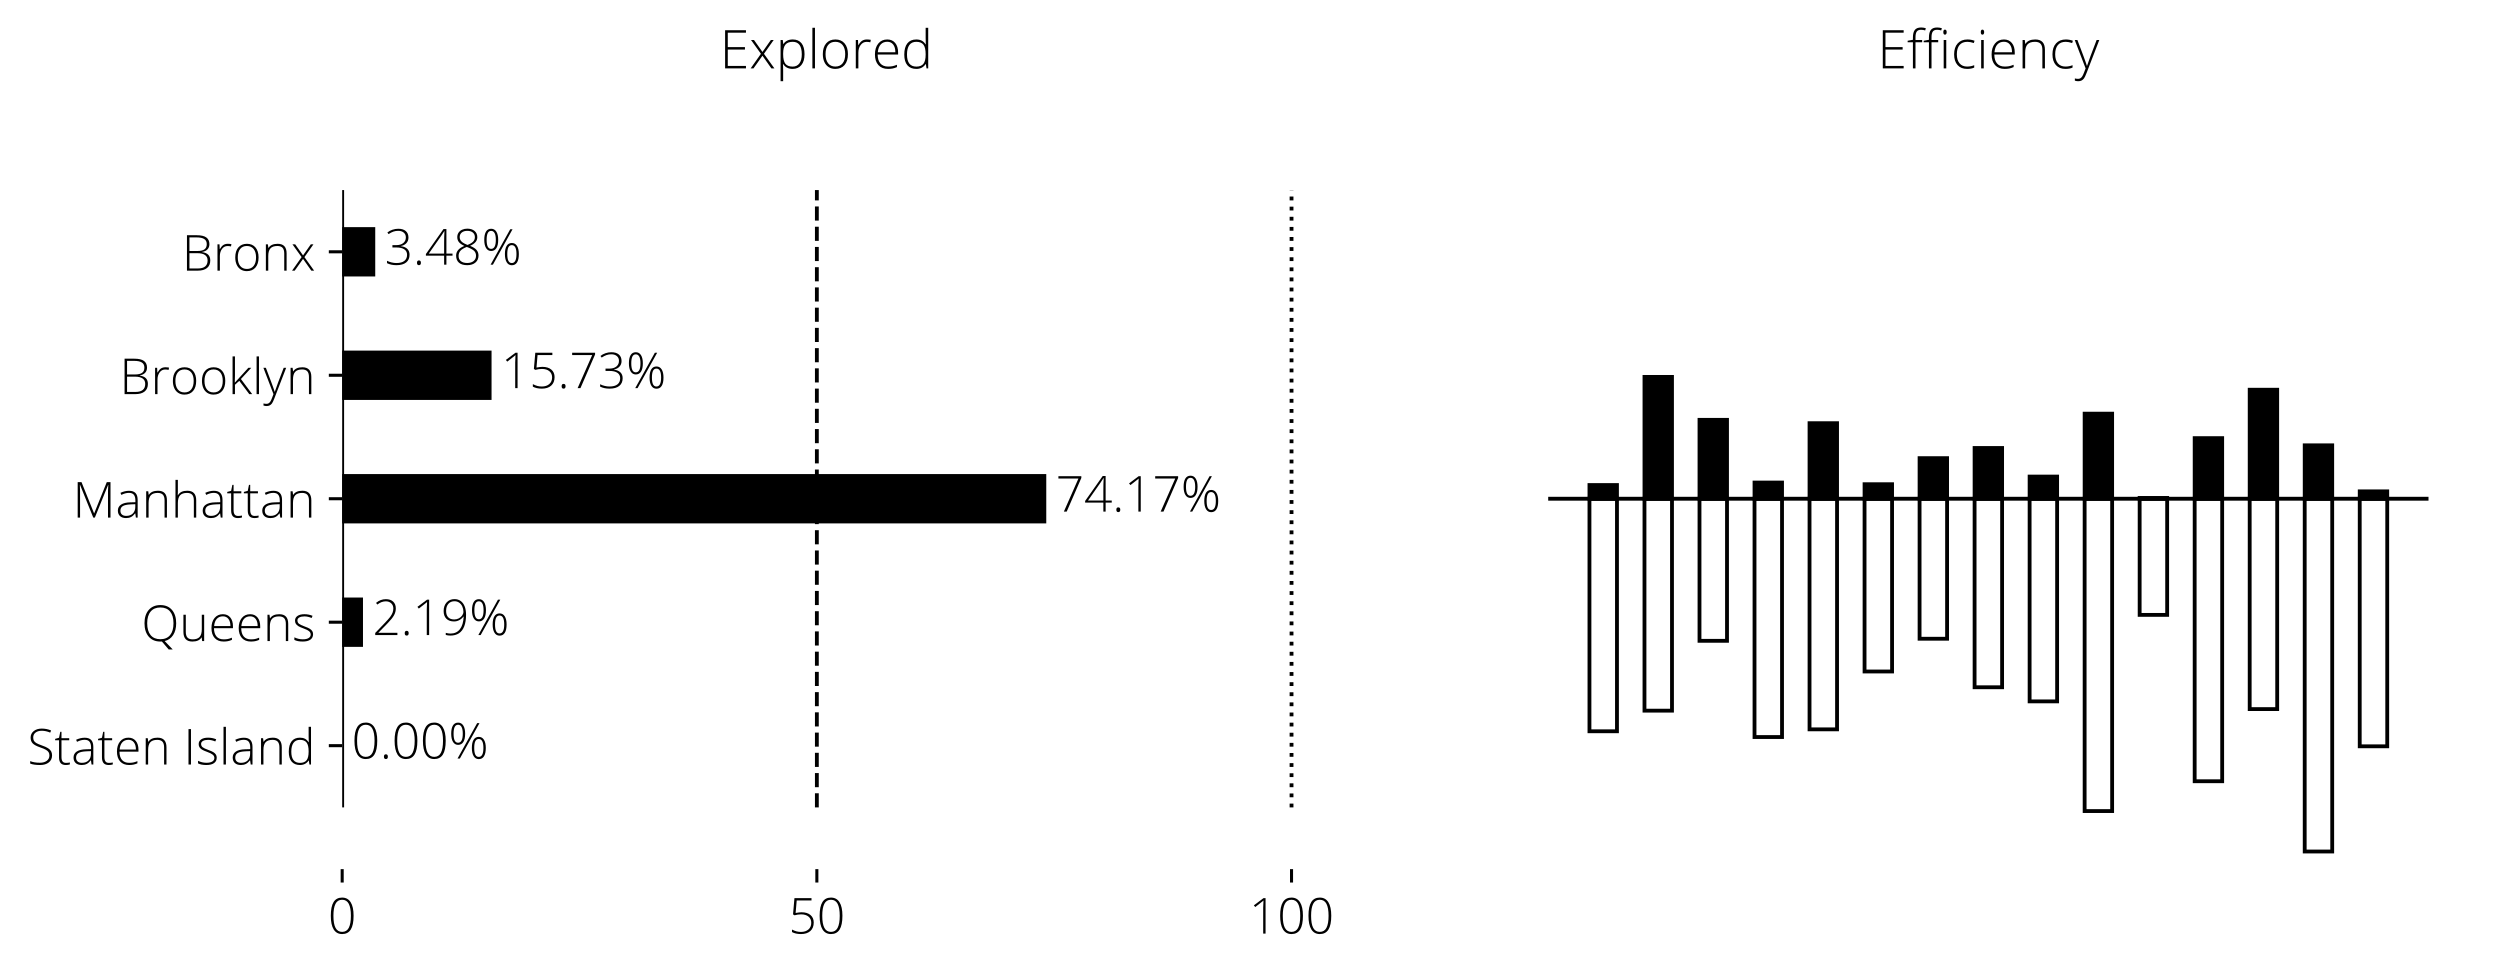
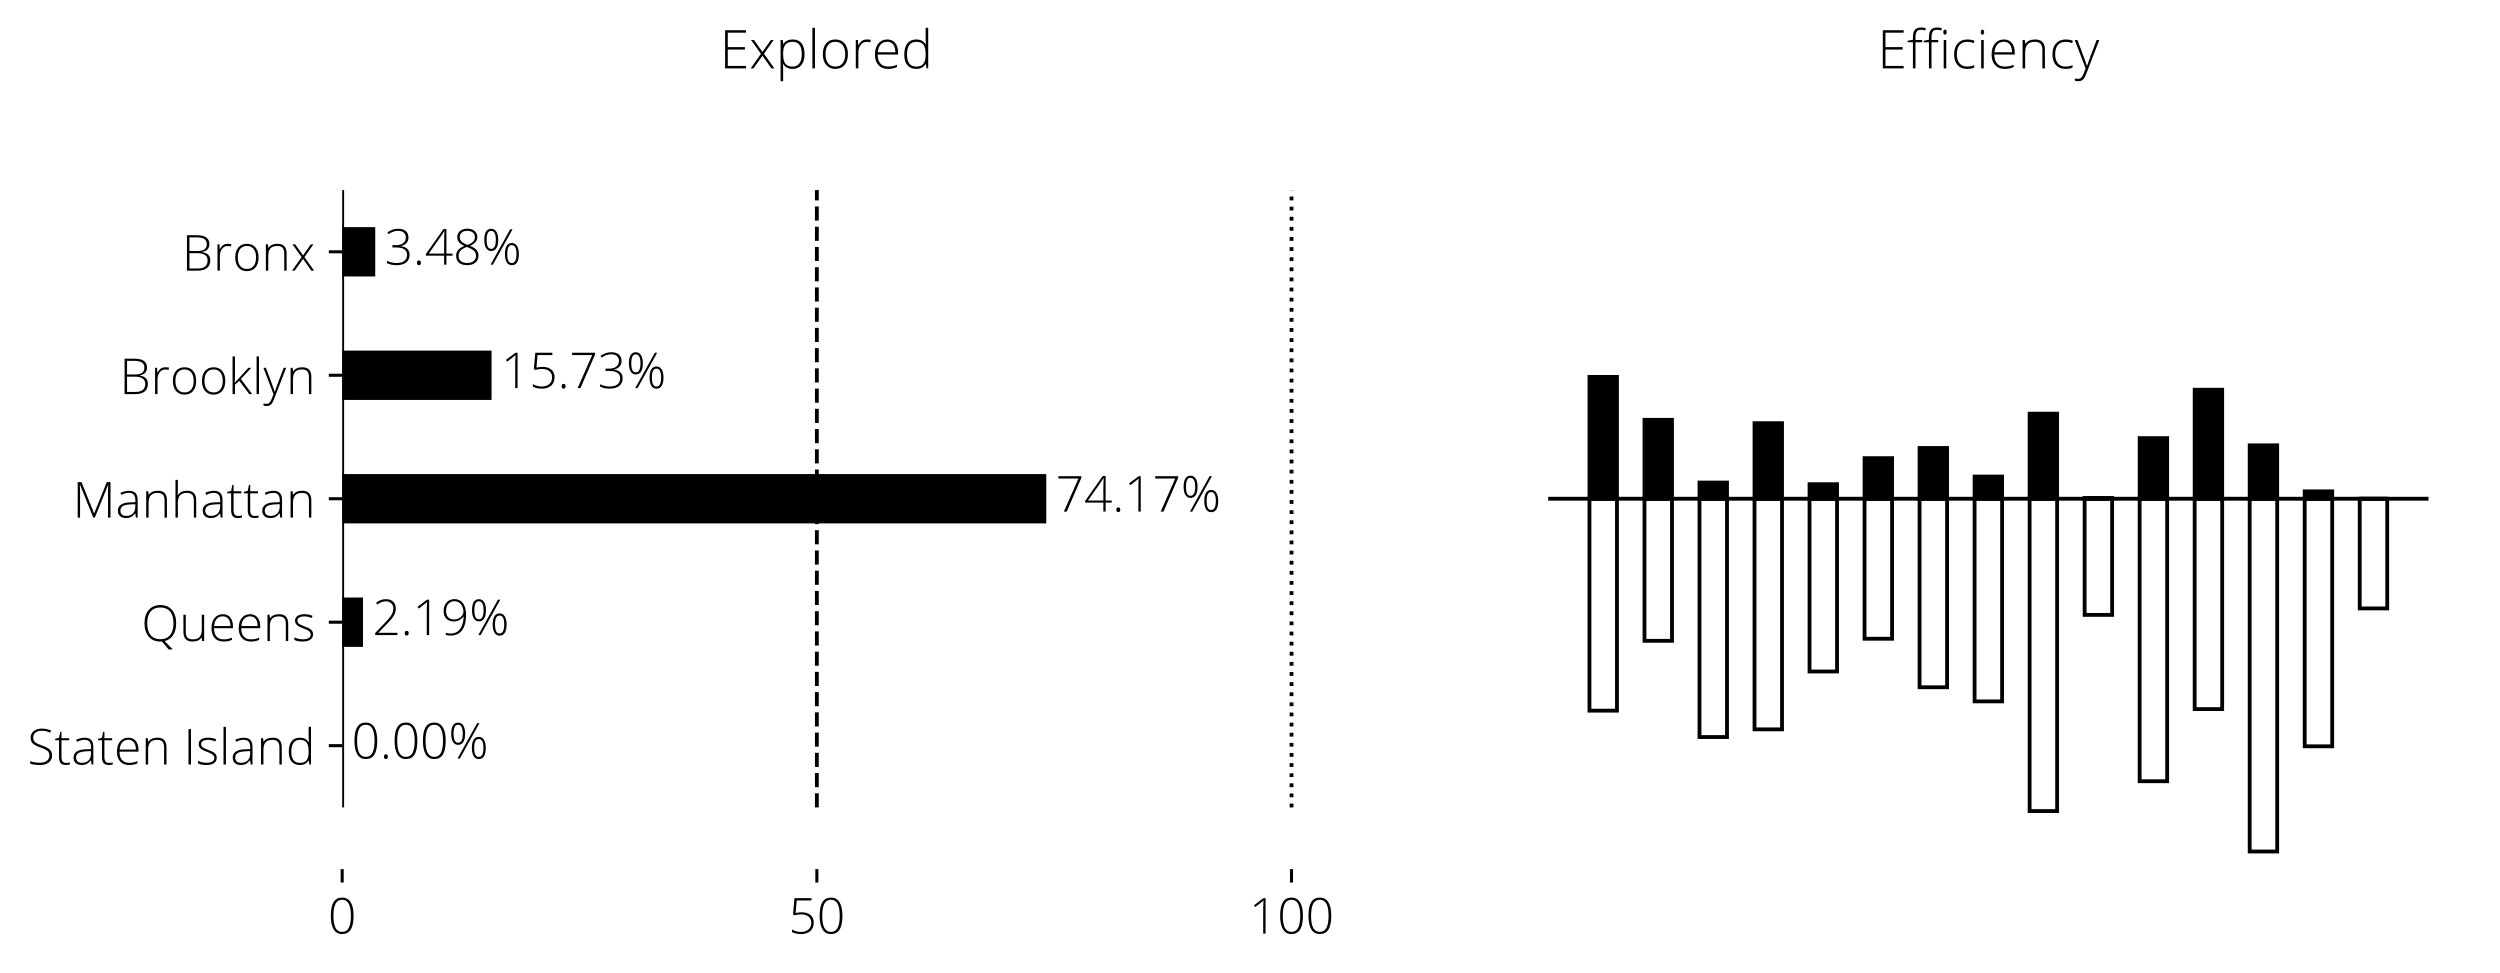
<svg xmlns="http://www.w3.org/2000/svg" xmlns:xlink="http://www.w3.org/1999/xlink" width="654.828pt" height="254.856pt" viewBox="0 0 654.828 254.856" version="1.1">
  <defs>
    <style type="text/css">*{stroke-linejoin: round; stroke-linecap: butt}</style>
  </defs>
  <g id="figure_1">
    <g id="patch_1">
      <path d="M 0 254.856  L 654.828 254.856  L 654.828 0  L 0 0  z " style="fill: #ffffff" />
    </g>
    <g id="axes_1">
      <g id="patch_2">
        <path d="M 89.628 227.654  L 343.265 227.654  L 343.265 33.614  L 89.628 33.614  L 89.628 227.654  z " style="fill: none" />
      </g>
      <g id="patch_3">
-         <path d="M 89.628 201.782  L 89.628 201.782  L 89.628 188.846  L 89.628 188.846  z " clip-path="url(#p1d4209c7b4)" />
+         <path d="M 89.628 201.782  L 89.628 201.782  L 89.628 188.846  L 89.628 188.846  z " clip-path="url(#p9ff6a31aee)" />
      </g>
      <g id="patch_4">
-         <path d="M 89.628 169.442  L 95.077 169.442  L 95.077 156.506  L 89.628 156.506  z " clip-path="url(#p1d4209c7b4)" />
+         <path d="M 89.628 169.442  L 95.077 169.442  L 95.077 156.506  L 89.628 156.506  z " clip-path="url(#p9ff6a31aee)" />
      </g>
      <g id="patch_5">
-         <path d="M 89.628 137.102  L 274.05 137.102  L 274.05 124.166  L 89.628 124.166  z " clip-path="url(#p1d4209c7b4)" />
+         <path d="M 89.628 137.102  L 274.05 137.102  L 274.05 124.166  L 89.628 124.166  z " clip-path="url(#p9ff6a31aee)" />
      </g>
      <g id="patch_6">
-         <path d="M 89.628 104.762  L 128.753 104.762  L 128.753 91.826  L 89.628 91.826  z " clip-path="url(#p1d4209c7b4)" />
+         <path d="M 89.628 104.762  L 128.753 104.762  L 128.753 91.826  L 89.628 91.826  z " clip-path="url(#p9ff6a31aee)" />
      </g>
      <g id="patch_7">
-         <path d="M 89.628 72.422  L 98.287 72.422  L 98.287 59.486  L 89.628 59.486  z " clip-path="url(#p1d4209c7b4)" />
+         <path d="M 89.628 72.422  L 98.287 72.422  L 98.287 59.486  L 89.628 59.486  z " clip-path="url(#p9ff6a31aee)" />
      </g>
      <g id="matplotlib.axis_1">
        <g id="xtick_1">
          <g id="line2d_1">
            <defs>
-               <path id="m264f4aa96d" d="M 0 0  L 0 3.5  " style="stroke: #000000; stroke-width: 0.8" />
+               <path id="m670552f8d6" d="M 0 0  L 0 3.5  " style="stroke: #000000; stroke-width: 0.8" />
            </defs>
            <g>
-               <use xlink:href="#m264f4aa96d" x="89.628" y="227.654" style="stroke: #000000; stroke-width: 0.8" />
+               <use xlink:href="#m670552f8d6" x="89.628" y="227.654" style="stroke: #000000; stroke-width: 0.8" />
            </g>
          </g>
          <g id="text_1">
            <g transform="translate(85.91836 244.5322)scale(0.13 -0.13)">
              <defs>
                <path id="OpenSans-Light-30" d="M 3297 2297  Q 3297 1094 2930 515  Q 2563 -63 1819 -63  Q 1103 -63 731 532  Q 359 1128 359 2297  Q 359 3491 720 4066  Q 1081 4641 1819 4641  Q 2541 4641 2919 4045  Q 3297 3450 3297 2297  z M 697 2297  Q 697 1234 975 726  Q 1253 219 1819 219  Q 2409 219 2679 744  Q 2950 1269 2950 2297  Q 2950 3309 2679 3834  Q 2409 4359 1819 4359  Q 1228 4359 962 3834  Q 697 3309 697 2297  z " transform="scale(0.015625)" />
              </defs>
              <use xlink:href="#OpenSans-Light-30" />
            </g>
          </g>
        </g>
        <g id="xtick_2">
          <g id="line2d_2">
            <g>
-               <use xlink:href="#m264f4aa96d" x="213.96" y="227.654" style="stroke: #000000; stroke-width: 0.8" />
+               <use xlink:href="#m670552f8d6" x="213.96" y="227.654" style="stroke: #000000; stroke-width: 0.8" />
            </g>
          </g>
          <g id="text_2">
            <g transform="translate(206.5398 244.5322)scale(0.13 -0.13)">
              <defs>
                <path id="OpenSans-Light-35" d="M 1678 2747  Q 2409 2747 2829 2394  Q 3250 2041 3250 1422  Q 3250 719 2812 328  Q 2375 -63 1606 -63  Q 1266 -63 959 4  Q 653 72 447 197  L 447 519  Q 784 347 1046 280  Q 1309 213 1606 213  Q 2206 213 2568 530  Q 2931 847 2931 1388  Q 2931 1897 2578 2187  Q 2225 2478 1619 2478  Q 1213 2478 769 2356  L 581 2478  L 763 4569  L 2963 4569  L 2963 4269  L 1056 4269  L 916 2656  Q 1403 2747 1678 2747  z " transform="scale(0.015625)" />
              </defs>
              <use xlink:href="#OpenSans-Light-35" />
              <use xlink:href="#OpenSans-Light-30" x="57.08" />
            </g>
          </g>
        </g>
        <g id="xtick_3">
          <g id="line2d_3">
            <g>
-               <use xlink:href="#m264f4aa96d" x="338.292" y="227.654" style="stroke: #000000; stroke-width: 0.8" />
+               <use xlink:href="#m670552f8d6" x="338.292" y="227.654" style="stroke: #000000; stroke-width: 0.8" />
            </g>
          </g>
          <g id="text_3">
            <g transform="translate(327.1613 244.5322)scale(0.13 -0.13)">
              <defs>
                <path id="OpenSans-Light-31" d="M 2131 0  L 1825 0  L 1825 3328  Q 1825 3781 1863 4269  Q 1816 4222 1766 4178  Q 1716 4134 800 3419  L 622 3641  L 1863 4569  L 2131 4569  L 2131 0  z " transform="scale(0.015625)" />
              </defs>
              <use xlink:href="#OpenSans-Light-31" />
              <use xlink:href="#OpenSans-Light-30" x="57.08" />
              <use xlink:href="#OpenSans-Light-30" x="114.16" />
            </g>
          </g>
        </g>
      </g>
      <g id="matplotlib.axis_2">
        <g id="ytick_1">
          <g id="line2d_4">
            <defs>
-               <path id="m97a32ca958" d="M 0 0  L -3.5 0  " style="stroke: #000000; stroke-width: 0.8" />
+               <path id="mef47f83647" d="M 0 0  L -3.5 0  " style="stroke: #000000; stroke-width: 0.8" />
            </defs>
            <g>
-               <use xlink:href="#m97a32ca958" x="89.628" y="195.314" style="stroke: #000000; stroke-width: 0.8" />
+               <use xlink:href="#mef47f83647" x="89.628" y="195.314" style="stroke: #000000; stroke-width: 0.8" />
            </g>
          </g>
          <g id="text_4">
            <g transform="translate(7.2 200.2532)scale(0.13 -0.13)">
              <defs>
                <path id="OpenSans-Light-53" d="M 3169 1178  Q 3169 606 2748 271  Q 2328 -63 1631 -63  Q 794 -63 347 122  L 347 441  Q 841 231 1606 231  Q 2169 231 2498 489  Q 2828 747 2828 1166  Q 2828 1425 2718 1595  Q 2609 1766 2362 1906  Q 2116 2047 1638 2209  Q 938 2450 670 2729  Q 403 3009 403 3475  Q 403 3988 804 4311  Q 1206 4634 1838 4634  Q 2481 4634 3047 4391  L 2931 4116  Q 2363 4353 1844 4353  Q 1338 4353 1038 4118  Q 738 3884 738 3481  Q 738 3228 830 3065  Q 922 2903 1131 2773  Q 1341 2644 1850 2463  Q 2384 2278 2653 2104  Q 2922 1931 3045 1711  Q 3169 1491 3169 1178  z " transform="scale(0.015625)" />
                <path id="OpenSans-Light-74" d="M 1466 213  Q 1759 213 1978 263  L 1978 13  Q 1753 -63 1459 -63  Q 1009 -63 795 178  Q 581 419 581 934  L 581 3128  L 78 3128  L 78 3309  L 581 3450  L 738 4219  L 897 4219  L 897 3397  L 1894 3397  L 1894 3128  L 897 3128  L 897 978  Q 897 588 1034 400  Q 1172 213 1466 213  z " transform="scale(0.015625)" />
                <path id="OpenSans-Light-61" d="M 2631 0  L 2553 538  L 2528 538  Q 2272 209 2001 73  Q 1731 -63 1363 -63  Q 863 -63 584 193  Q 306 450 306 903  Q 306 1400 720 1675  Q 1134 1950 1919 1966  L 2566 1984  L 2566 2209  Q 2566 2694 2369 2941  Q 2172 3188 1734 3188  Q 1263 3188 756 2925  L 641 3194  Q 1200 3456 1747 3456  Q 2306 3456 2582 3165  Q 2859 2875 2859 2259  L 2859 0  L 2631 0  z M 1381 219  Q 1925 219 2239 530  Q 2553 841 2553 1394  L 2553 1728  L 1959 1703  Q 1244 1669 939 1480  Q 634 1291 634 891  Q 634 572 829 395  Q 1025 219 1381 219  z " transform="scale(0.015625)" />
                <path id="OpenSans-Light-65" d="M 1941 -63  Q 1200 -63 786 393  Q 372 850 372 1672  Q 372 2484 772 2973  Q 1172 3463 1850 3463  Q 2450 3463 2797 3044  Q 3144 2625 3144 1906  L 3144 1656  L 697 1656  Q 703 956 1023 587  Q 1344 219 1941 219  Q 2231 219 2451 259  Q 2672 300 3009 434  L 3009 153  Q 2722 28 2478 -17  Q 2234 -63 1941 -63  z M 1850 3188  Q 1359 3188 1062 2864  Q 766 2541 716 1931  L 2816 1931  Q 2816 2522 2559 2855  Q 2303 3188 1850 3188  z " transform="scale(0.015625)" />
                <path id="OpenSans-Light-6e" d="M 2938 0  L 2938 2203  Q 2938 2716 2722 2948  Q 2506 3181 2053 3181  Q 1444 3181 1161 2873  Q 878 2566 878 1875  L 878 0  L 569 0  L 569 3397  L 831 3397  L 891 2931  L 909 2931  Q 1241 3463 2088 3463  Q 3244 3463 3244 2222  L 3244 0  L 2938 0  z " transform="scale(0.015625)" />
                <path id="OpenSans-Light-20" transform="scale(0.015625)" />
                <path id="OpenSans-Light-49" d="M 647 0  L 647 4569  L 966 4569  L 966 0  L 647 0  z " transform="scale(0.015625)" />
                <path id="OpenSans-Light-73" d="M 2675 884  Q 2675 428 2328 182  Q 1981 -63 1344 -63  Q 663 -63 263 147  L 263 481  Q 775 225 1344 225  Q 1847 225 2108 392  Q 2369 559 2369 838  Q 2369 1094 2161 1269  Q 1953 1444 1478 1613  Q 969 1797 762 1930  Q 556 2063 451 2230  Q 347 2397 347 2638  Q 347 3019 667 3241  Q 988 3463 1563 3463  Q 2113 3463 2606 3256  L 2491 2975  Q 1991 3181 1563 3181  Q 1147 3181 903 3043  Q 659 2906 659 2663  Q 659 2397 848 2237  Q 1038 2078 1588 1881  Q 2047 1716 2256 1583  Q 2466 1450 2570 1281  Q 2675 1113 2675 884  z " transform="scale(0.015625)" />
                <path id="OpenSans-Light-6c" d="M 878 0  L 569 0  L 569 4863  L 878 4863  L 878 0  z " transform="scale(0.015625)" />
                <path id="OpenSans-Light-64" d="M 1813 3463  Q 2181 3463 2450 3328  Q 2719 3194 2931 2869  L 2950 2869  Q 2931 3263 2931 3641  L 2931 4863  L 3238 4863  L 3238 0  L 3034 0  L 2956 519  L 2931 519  Q 2544 -63 1819 -63  Q 1116 -63 744 375  Q 372 813 372 1650  Q 372 2531 740 2997  Q 1109 3463 1813 3463  z M 1813 3181  Q 1256 3181 976 2790  Q 697 2400 697 1656  Q 697 213 1819 213  Q 2394 213 2662 547  Q 2931 881 2931 1650  L 2931 1703  Q 2931 2491 2667 2836  Q 2403 3181 1813 3181  z " transform="scale(0.015625)" />
              </defs>
              <use xlink:href="#OpenSans-Light-53" />
              <use xlink:href="#OpenSans-Light-74" x="54.492" />
              <use xlink:href="#OpenSans-Light-61" x="87.988" />
              <use xlink:href="#OpenSans-Light-74" x="140.967" />
              <use xlink:href="#OpenSans-Light-65" x="174.463" />
              <use xlink:href="#OpenSans-Light-6e" x="229.346" />
              <use xlink:href="#OpenSans-Light-20" x="288.33" />
              <use xlink:href="#OpenSans-Light-49" x="314.307" />
              <use xlink:href="#OpenSans-Light-73" x="339.502" />
              <use xlink:href="#OpenSans-Light-6c" x="386.084" />
              <use xlink:href="#OpenSans-Light-61" x="408.691" />
              <use xlink:href="#OpenSans-Light-6e" x="461.67" />
              <use xlink:href="#OpenSans-Light-64" x="520.654" />
            </g>
          </g>
        </g>
        <g id="ytick_2">
          <g id="line2d_5">
            <g>
-               <use xlink:href="#m97a32ca958" x="89.628" y="162.974" style="stroke: #000000; stroke-width: 0.8" />
+               <use xlink:href="#mef47f83647" x="89.628" y="162.974" style="stroke: #000000; stroke-width: 0.8" />
            </g>
          </g>
          <g id="text_5">
            <g transform="translate(37.03094 167.9132)scale(0.13 -0.13)">
              <defs>
                <path id="OpenSans-Light-51" d="M 4488 2291  Q 4488 1372 4094 770  Q 3700 169 3003 0  L 4044 -1088  L 3525 -1088  L 2644 -56  L 2541 -63  L 2444 -63  Q 1491 -63 947 570  Q 403 1203 403 2297  Q 403 3388 951 4014  Q 1500 4641 2450 4641  Q 3406 4641 3947 4011  Q 4488 3381 4488 2291  z M 750 2291  Q 750 1309 1187 773  Q 1625 238 2444 238  Q 3269 238 3705 769  Q 4141 1300 4141 2291  Q 4141 3278 3705 3804  Q 3269 4331 2450 4331  Q 1634 4331 1192 3800  Q 750 3269 750 2291  z " transform="scale(0.015625)" />
                <path id="OpenSans-Light-75" d="M 838 3397  L 838 1197  Q 838 684 1053 451  Q 1269 219 1722 219  Q 2328 219 2614 525  Q 2900 831 2900 1522  L 2900 3397  L 3206 3397  L 3206 0  L 2944 0  L 2888 469  L 2869 469  Q 2538 -63 1691 -63  Q 531 -63 531 1178  L 531 3397  L 838 3397  z " transform="scale(0.015625)" />
              </defs>
              <use xlink:href="#OpenSans-Light-51" />
              <use xlink:href="#OpenSans-Light-75" x="76.416" />
              <use xlink:href="#OpenSans-Light-65" x="135.4" />
              <use xlink:href="#OpenSans-Light-65" x="190.283" />
              <use xlink:href="#OpenSans-Light-6e" x="245.166" />
              <use xlink:href="#OpenSans-Light-73" x="304.15" />
            </g>
          </g>
        </g>
        <g id="ytick_3">
          <g id="line2d_6">
            <g>
-               <use xlink:href="#m97a32ca958" x="89.628" y="130.634" style="stroke: #000000; stroke-width: 0.8" />
+               <use xlink:href="#mef47f83647" x="89.628" y="130.634" style="stroke: #000000; stroke-width: 0.8" />
            </g>
          </g>
          <g id="text_6">
            <g transform="translate(19.03406 135.5732)scale(0.13 -0.13)">
              <defs>
                <path id="OpenSans-Light-4d" d="M 2656 0  L 953 4219  L 928 4219  Q 953 3831 953 3425  L 953 0  L 647 0  L 647 4569  L 1141 4569  L 2759 550  L 2778 550  L 4397 4569  L 4878 4569  L 4878 0  L 4556 0  L 4556 3463  Q 4556 3825 4594 4213  L 4569 4213  L 2859 0  L 2656 0  z " transform="scale(0.015625)" />
                <path id="OpenSans-Light-68" d="M 2938 0  L 2938 2203  Q 2938 2716 2722 2948  Q 2506 3181 2053 3181  Q 1444 3181 1161 2873  Q 878 2566 878 1875  L 878 0  L 569 0  L 569 4863  L 878 4863  L 878 3316  L 863 2881  L 884 2881  Q 1075 3188 1365 3325  Q 1656 3463 2088 3463  Q 3244 3463 3244 2222  L 3244 0  L 2938 0  z " transform="scale(0.015625)" />
              </defs>
              <use xlink:href="#OpenSans-Light-4d" />
              <use xlink:href="#OpenSans-Light-61" x="86.279" />
              <use xlink:href="#OpenSans-Light-6e" x="139.258" />
              <use xlink:href="#OpenSans-Light-68" x="198.242" />
              <use xlink:href="#OpenSans-Light-61" x="257.227" />
              <use xlink:href="#OpenSans-Light-74" x="310.205" />
              <use xlink:href="#OpenSans-Light-74" x="343.701" />
              <use xlink:href="#OpenSans-Light-61" x="377.197" />
              <use xlink:href="#OpenSans-Light-6e" x="430.176" />
            </g>
          </g>
        </g>
        <g id="ytick_4">
          <g id="line2d_7">
            <g>
-               <use xlink:href="#m97a32ca958" x="89.628" y="98.294" style="stroke: #000000; stroke-width: 0.8" />
+               <use xlink:href="#mef47f83647" x="89.628" y="98.294" style="stroke: #000000; stroke-width: 0.8" />
            </g>
          </g>
          <g id="text_7">
            <g transform="translate(31.31703 103.2332)scale(0.13 -0.13)">
              <defs>
                <path id="OpenSans-Light-42" d="M 647 4569  L 1900 4569  Q 2747 4569 3144 4281  Q 3541 3994 3541 3413  Q 3541 3016 3298 2752  Q 3056 2488 2591 2413  L 2591 2394  Q 3138 2313 3395 2048  Q 3653 1784 3653 1313  Q 3653 681 3234 340  Q 2816 0 2047 0  L 647 0  L 647 4569  z M 966 2534  L 1972 2534  Q 2616 2534 2908 2748  Q 3200 2963 3200 3419  Q 3200 3875 2870 4081  Q 2541 4288 1888 4288  L 966 4288  L 966 2534  z M 966 2253  L 966 281  L 2041 281  Q 3309 281 3309 1313  Q 3309 2253 1972 2253  L 966 2253  z " transform="scale(0.015625)" />
                <path id="OpenSans-Light-72" d="M 1906 3463  Q 2122 3463 2369 3419  L 2309 3122  Q 2097 3175 1869 3175  Q 1434 3175 1156 2806  Q 878 2438 878 1875  L 878 0  L 569 0  L 569 3397  L 831 3397  L 863 2784  L 884 2784  Q 1094 3159 1331 3311  Q 1569 3463 1906 3463  z " transform="scale(0.015625)" />
                <path id="OpenSans-Light-6f" d="M 3378 1703  Q 3378 872 2975 404  Q 2572 -63 1863 -63  Q 1416 -63 1075 153  Q 734 369 553 772  Q 372 1175 372 1703  Q 372 2534 775 2998  Q 1178 3463 1881 3463  Q 2581 3463 2979 2992  Q 3378 2522 3378 1703  z M 697 1703  Q 697 1003 1005 611  Q 1313 219 1875 219  Q 2438 219 2745 611  Q 3053 1003 3053 1703  Q 3053 2406 2742 2793  Q 2431 3181 1869 3181  Q 1306 3181 1001 2795  Q 697 2409 697 1703  z " transform="scale(0.015625)" />
                <path id="OpenSans-Light-6b" d="M 872 1491  L 2606 3397  L 2981 3397  L 1644 1947  L 3097 0  L 2725 0  L 1434 1716  L 878 1209  L 878 0  L 569 0  L 569 4863  L 878 4863  L 878 2425  L 856 1491  L 872 1491  z " transform="scale(0.015625)" />
                <path id="OpenSans-Light-79" d="M 0 3397  L 319 3397  L 1038 1491  Q 1366 613 1453 306  L 1472 306  Q 1603 709 1900 1509  L 2619 3397  L 2938 3397  L 1416 -550  Q 1231 -1031 1106 -1200  Q 981 -1369 814 -1453  Q 647 -1538 409 -1538  Q 231 -1538 13 -1472  L 13 -1203  Q 194 -1253 403 -1253  Q 563 -1253 684 -1178  Q 806 -1103 904 -945  Q 1003 -788 1133 -445  Q 1263 -103 1300 0  L 0 3397  z " transform="scale(0.015625)" />
              </defs>
              <use xlink:href="#OpenSans-Light-42" />
              <use xlink:href="#OpenSans-Light-72" x="62.695" />
              <use xlink:href="#OpenSans-Light-6f" x="101.611" />
              <use xlink:href="#OpenSans-Light-6f" x="160.205" />
              <use xlink:href="#OpenSans-Light-6b" x="218.799" />
              <use xlink:href="#OpenSans-Light-6c" x="267.188" />
              <use xlink:href="#OpenSans-Light-79" x="289.795" />
              <use xlink:href="#OpenSans-Light-6e" x="335.693" />
            </g>
          </g>
        </g>
        <g id="ytick_5">
          <g id="line2d_8">
            <g>
-               <use xlink:href="#m97a32ca958" x="89.628" y="65.954" style="stroke: #000000; stroke-width: 0.8" />
+               <use xlink:href="#mef47f83647" x="89.628" y="65.954" style="stroke: #000000; stroke-width: 0.8" />
            </g>
          </g>
          <g id="text_8">
            <g transform="translate(47.65641 70.89317)scale(0.13 -0.13)">
              <defs>
                <path id="OpenSans-Light-78" d="M 1403 1747  L 219 3397  L 575 3397  L 1588 1966  L 2591 3397  L 2931 3397  L 1766 1747  L 3016 0  L 2656 0  L 1588 1516  L 513 0  L 172 0  L 1403 1747  z " transform="scale(0.015625)" />
              </defs>
              <use xlink:href="#OpenSans-Light-42" />
              <use xlink:href="#OpenSans-Light-72" x="62.695" />
              <use xlink:href="#OpenSans-Light-6f" x="101.611" />
              <use xlink:href="#OpenSans-Light-6e" x="160.205" />
              <use xlink:href="#OpenSans-Light-78" x="219.189" />
            </g>
          </g>
        </g>
      </g>
      <g id="LineCollection_1">
-         <path d="M 89.628 211.484  L 89.628 49.784  " clip-path="url(#p1d4209c7b4)" style="fill: none; stroke: #000000" />
+         <path d="M 89.628 211.484  L 89.628 49.784  " clip-path="url(#p9ff6a31aee)" style="fill: none; stroke: #000000" />
      </g>
      <g id="LineCollection_2">
-         <path d="M 213.96 211.484  L 213.96 49.784  " clip-path="url(#p1d4209c7b4)" style="fill: none; stroke-dasharray: 3.7,1.6; stroke-dashoffset: 0; stroke: #000000" />
+         <path d="M 213.96 211.484  L 213.96 49.784  " clip-path="url(#p9ff6a31aee)" style="fill: none; stroke-dasharray: 3.7,1.6; stroke-dashoffset: 0; stroke: #000000" />
      </g>
      <g id="LineCollection_3">
-         <path d="M 338.292 211.484  L 338.292 49.784  " clip-path="url(#p1d4209c7b4)" style="fill: none; stroke-dasharray: 1,1.65; stroke-dashoffset: 0; stroke: #000000" />
+         <path d="M 338.292 211.484  L 338.292 49.784  " clip-path="url(#p9ff6a31aee)" style="fill: none; stroke-dasharray: 1,1.65; stroke-dashoffset: 0; stroke: #000000" />
      </g>
      <g id="text_9">
        <g transform="translate(92.11507 198.6911)scale(0.13 -0.13)">
          <defs>
            <path id="OpenSans-Light-2e" d="M 506 244  Q 506 550 756 550  Q 1013 550 1013 244  Q 1013 -63 756 -63  Q 506 -63 506 244  z " transform="scale(0.015625)" />
            <path id="OpenSans-Light-25" d="M 659 3206  Q 659 2625 800 2333  Q 941 2041 1241 2041  Q 1844 2041 1844 3206  Q 1844 3781 1689 4070  Q 1534 4359 1241 4359  Q 941 4359 800 4070  Q 659 3781 659 3206  z M 2150 3206  Q 2150 2500 1915 2133  Q 1681 1766 1241 1766  Q 825 1766 589 2142  Q 353 2519 353 3206  Q 353 3903 578 4268  Q 803 4634 1241 4634  Q 1675 4634 1912 4257  Q 2150 3881 2150 3206  z M 3322 1369  Q 3322 791 3462 502  Q 3603 213 3903 213  Q 4506 213 4506 1369  Q 4506 2522 3903 2522  Q 3603 2522 3462 2236  Q 3322 1950 3322 1369  z M 4813 1369  Q 4813 663 4581 295  Q 4350 -72 3909 -72  Q 3484 -72 3250 308  Q 3016 688 3016 1369  Q 3016 2072 3245 2434  Q 3475 2797 3909 2797  Q 4338 2797 4575 2422  Q 4813 2047 4813 1369  z M 4000 4569  L 1466 0  L 1166 0  L 3700 4569  L 4000 4569  z " transform="scale(0.015625)" />
          </defs>
          <use xlink:href="#OpenSans-Light-30" />
          <use xlink:href="#OpenSans-Light-2e" x="57.08" />
          <use xlink:href="#OpenSans-Light-30" x="80.859" />
          <use xlink:href="#OpenSans-Light-30" x="137.939" />
          <use xlink:href="#OpenSans-Light-25" x="195.02" />
        </g>
      </g>
      <g id="text_10">
        <g transform="translate(97.5641 166.3511)scale(0.13 -0.13)">
          <defs>
            <path id="OpenSans-Light-32" d="M 3213 0  L 353 0  L 353 275  L 1569 1544  Q 2081 2075 2287 2356  Q 2494 2638 2591 2894  Q 2688 3150 2688 3431  Q 2688 3841 2419 4097  Q 2150 4353 1722 4353  Q 1150 4353 628 3938  L 459 4153  Q 1031 4634 1728 4634  Q 2325 4634 2667 4315  Q 3009 3997 3009 3438  Q 3009 2984 2779 2561  Q 2550 2138 1941 1516  L 769 313  L 769 300  L 3213 300  L 3213 0  z " transform="scale(0.015625)" />
            <path id="OpenSans-Light-39" d="M 3238 2631  Q 3238 1731 3002 1125  Q 2766 519 2314 228  Q 1863 -63 1222 -63  Q 897 -63 622 19  L 622 288  Q 756 244 945 220  Q 1134 197 1234 197  Q 2006 197 2443 755  Q 2881 1313 2931 2381  L 2894 2381  Q 2666 2081 2350 1920  Q 2034 1759 1691 1759  Q 1056 1759 701 2109  Q 347 2459 347 3103  Q 347 3791 736 4216  Q 1125 4641 1747 4641  Q 2197 4641 2534 4405  Q 2872 4169 3055 3712  Q 3238 3256 3238 2631  z M 1747 4366  Q 1253 4366 959 4033  Q 666 3700 666 3122  Q 666 2578 937 2297  Q 1209 2016 1716 2016  Q 2031 2016 2304 2156  Q 2578 2297 2739 2530  Q 2900 2763 2900 3003  Q 2900 3369 2754 3687  Q 2609 4006 2348 4186  Q 2088 4366 1747 4366  z " transform="scale(0.015625)" />
          </defs>
          <use xlink:href="#OpenSans-Light-32" />
          <use xlink:href="#OpenSans-Light-2e" x="57.08" />
          <use xlink:href="#OpenSans-Light-31" x="80.859" />
          <use xlink:href="#OpenSans-Light-39" x="137.939" />
          <use xlink:href="#OpenSans-Light-25" x="195.02" />
        </g>
      </g>
      <g id="text_11">
        <g transform="translate(276.5368 134.0111)scale(0.13 -0.13)">
          <defs>
            <path id="OpenSans-Light-37" d="M 1044 0  L 2925 4269  L 341 4269  L 341 4569  L 3297 4569  L 3297 4341  L 1409 0  L 1044 0  z " transform="scale(0.015625)" />
            <path id="OpenSans-Light-34" d="M 3566 1166  L 2778 1166  L 2778 0  L 2484 0  L 2484 1166  L 134 1166  L 134 1375  L 2400 4594  L 2778 4594  L 2778 1434  L 3566 1434  L 3566 1166  z M 2484 1434  L 2484 2741  Q 2484 3684 2528 4325  L 2503 4325  Q 2441 4209 2119 3738  L 506 1434  L 2484 1434  z " transform="scale(0.015625)" />
          </defs>
          <use xlink:href="#OpenSans-Light-37" />
          <use xlink:href="#OpenSans-Light-34" x="57.08" />
          <use xlink:href="#OpenSans-Light-2e" x="114.16" />
          <use xlink:href="#OpenSans-Light-31" x="137.939" />
          <use xlink:href="#OpenSans-Light-37" x="195.02" />
          <use xlink:href="#OpenSans-Light-25" x="252.1" />
        </g>
      </g>
      <g id="text_12">
        <g transform="translate(131.2399 101.6711)scale(0.13 -0.13)">
          <defs>
            <path id="OpenSans-Light-33" d="M 3059 3494  Q 3059 3069 2792 2778  Q 2525 2488 2075 2406  L 2075 2388  Q 2625 2319 2912 2037  Q 3200 1756 3200 1281  Q 3200 641 2764 289  Q 2328 -63 1509 -63  Q 813 -63 294 197  L 294 506  Q 556 369 882 291  Q 1209 213 1497 213  Q 2188 213 2534 492  Q 2881 772 2881 1281  Q 2881 1734 2526 1978  Q 2172 2222 1484 2222  L 991 2222  L 991 2522  L 1491 2522  Q 2059 2522 2392 2792  Q 2725 3063 2725 3525  Q 2725 3906 2454 4136  Q 2184 4366 1747 4366  Q 1406 4366 1125 4270  Q 844 4175 494 3944  L 341 4153  Q 606 4375 981 4504  Q 1356 4634 1741 4634  Q 2372 4634 2715 4336  Q 3059 4038 3059 3494  z " transform="scale(0.015625)" />
          </defs>
          <use xlink:href="#OpenSans-Light-31" />
          <use xlink:href="#OpenSans-Light-35" x="57.08" />
          <use xlink:href="#OpenSans-Light-2e" x="114.16" />
          <use xlink:href="#OpenSans-Light-37" x="137.939" />
          <use xlink:href="#OpenSans-Light-33" x="195.02" />
          <use xlink:href="#OpenSans-Light-25" x="252.1" />
        </g>
      </g>
      <g id="text_13">
        <g transform="translate(100.7736 69.33114)scale(0.13 -0.13)">
          <defs>
            <path id="OpenSans-Light-38" d="M 1819 4647  Q 2400 4647 2754 4350  Q 3109 4053 3109 3547  Q 3109 3197 2889 2928  Q 2669 2659 2175 2431  Q 2775 2184 3019 1890  Q 3263 1597 3263 1178  Q 3263 613 2867 275  Q 2472 -63 1806 -63  Q 1116 -63 747 253  Q 378 569 378 1172  Q 378 1581 637 1890  Q 897 2200 1441 2419  Q 938 2656 731 2920  Q 525 3184 525 3553  Q 525 3881 690 4129  Q 856 4378 1154 4512  Q 1453 4647 1819 4647  z M 697 1125  Q 697 694 989 456  Q 1281 219 1806 219  Q 2319 219 2631 470  Q 2944 722 2944 1153  Q 2944 1541 2698 1783  Q 2453 2025 1753 2291  Q 1178 2069 937 1800  Q 697 1531 697 1125  z M 1813 4366  Q 1372 4366 1105 4148  Q 838 3931 838 3553  Q 838 3334 936 3167  Q 1034 3000 1220 2864  Q 1406 2728 1844 2547  Q 2353 2744 2575 2981  Q 2797 3219 2797 3553  Q 2797 3928 2533 4147  Q 2269 4366 1813 4366  z " transform="scale(0.015625)" />
          </defs>
          <use xlink:href="#OpenSans-Light-33" />
          <use xlink:href="#OpenSans-Light-2e" x="57.08" />
          <use xlink:href="#OpenSans-Light-34" x="80.859" />
          <use xlink:href="#OpenSans-Light-38" x="137.939" />
          <use xlink:href="#OpenSans-Light-25" x="195.02" />
        </g>
      </g>
      <g id="text_14">
        <g transform="translate(188.5144 17.91219)scale(0.14 -0.14)">
          <defs>
            <path id="OpenSans-Light-45" d="M 3144 0  L 647 0  L 647 4569  L 3144 4569  L 3144 4275  L 966 4275  L 966 2547  L 3022 2547  L 3022 2253  L 966 2253  L 966 294  L 3144 294  L 3144 0  z " transform="scale(0.015625)" />
            <path id="OpenSans-Light-70" d="M 2022 -63  Q 1238 -63 878 525  L 856 525  L 866 263  Q 878 31 878 -244  L 878 -1538  L 569 -1538  L 569 3397  L 831 3397  L 891 2913  L 909 2913  Q 1259 3463 2028 3463  Q 2716 3463 3077 3011  Q 3438 2559 3438 1697  Q 3438 859 3058 398  Q 2678 -63 2022 -63  z M 2016 213  Q 2538 213 2823 600  Q 3109 988 3109 1684  Q 3109 3181 2028 3181  Q 1434 3181 1156 2854  Q 878 2528 878 1791  L 878 1691  Q 878 894 1145 553  Q 1413 213 2016 213  z " transform="scale(0.015625)" />
          </defs>
          <use xlink:href="#OpenSans-Light-45" />
          <use xlink:href="#OpenSans-Light-78" x="55.176" />
          <use xlink:href="#OpenSans-Light-70" x="104.98" />
          <use xlink:href="#OpenSans-Light-6c" x="164.502" />
          <use xlink:href="#OpenSans-Light-6f" x="187.109" />
          <use xlink:href="#OpenSans-Light-72" x="245.703" />
          <use xlink:href="#OpenSans-Light-65" x="284.619" />
          <use xlink:href="#OpenSans-Light-64" x="339.502" />
        </g>
      </g>
    </g>
    <g id="axes_2">
      <g id="patch_8">
-         <path d="M 416.329 130.634  L 423.535 130.634  L 423.535 127.047  L 416.329 127.047  z " clip-path="url(#p23b9e1b3b2)" style="stroke: #000000; stroke-linejoin: miter" />
+         <path d="M 416.329 130.634  L 423.535 130.634  L 423.535 98.722  L 416.329 98.722  z " clip-path="url(#pc422221174)" style="stroke: #000000; stroke-linejoin: miter" />
      </g>
      <g id="patch_9">
-         <path d="M 430.741 130.634  L 437.946 130.634  L 437.946 98.722  L 430.741 98.722  z " clip-path="url(#p23b9e1b3b2)" style="stroke: #000000; stroke-linejoin: miter" />
+         <path d="M 430.741 130.634  L 437.946 130.634  L 437.946 109.969  L 430.741 109.969  z " clip-path="url(#pc422221174)" style="stroke: #000000; stroke-linejoin: miter" />
      </g>
      <g id="patch_10">
-         <path d="M 445.152 130.634  L 452.357 130.634  L 452.357 109.969  L 445.152 109.969  z " clip-path="url(#p23b9e1b3b2)" style="stroke: #000000; stroke-linejoin: miter" />
+         <path d="M 445.152 130.634  L 452.357 130.634  L 452.357 126.394  L 445.152 126.394  z " clip-path="url(#pc422221174)" style="stroke: #000000; stroke-linejoin: miter" />
      </g>
      <g id="patch_11">
-         <path d="M 459.563 130.634  L 466.768 130.634  L 466.768 126.394  L 459.563 126.394  z " clip-path="url(#p23b9e1b3b2)" style="stroke: #000000; stroke-linejoin: miter" />
+         <path d="M 459.563 130.634  L 466.768 130.634  L 466.768 110.846  L 459.563 110.846  z " clip-path="url(#pc422221174)" style="stroke: #000000; stroke-linejoin: miter" />
      </g>
      <g id="patch_12">
-         <path d="M 473.974 130.634  L 481.18 130.634  L 481.18 110.846  L 473.974 110.846  z " clip-path="url(#p23b9e1b3b2)" style="stroke: #000000; stroke-linejoin: miter" />
+         <path d="M 473.974 130.634  L 481.18 130.634  L 481.18 126.831  L 473.974 126.831  z " clip-path="url(#pc422221174)" style="stroke: #000000; stroke-linejoin: miter" />
      </g>
      <g id="patch_13">
-         <path d="M 488.385 130.634  L 495.591 130.634  L 495.591 126.831  L 488.385 126.831  z " clip-path="url(#p23b9e1b3b2)" style="stroke: #000000; stroke-linejoin: miter" />
+         <path d="M 488.385 130.634  L 495.591 130.634  L 495.591 120.003  L 488.385 120.003  z " clip-path="url(#pc422221174)" style="stroke: #000000; stroke-linejoin: miter" />
      </g>
      <g id="patch_14">
-         <path d="M 502.796 130.634  L 510.002 130.634  L 510.002 120.003  L 502.796 120.003  z " clip-path="url(#p23b9e1b3b2)" style="stroke: #000000; stroke-linejoin: miter" />
+         <path d="M 502.796 130.634  L 510.002 130.634  L 510.002 117.343  L 502.796 117.343  z " clip-path="url(#pc422221174)" style="stroke: #000000; stroke-linejoin: miter" />
      </g>
      <g id="patch_15">
-         <path d="M 517.207 130.634  L 524.413 130.634  L 524.413 117.343  L 517.207 117.343  z " clip-path="url(#p23b9e1b3b2)" style="stroke: #000000; stroke-linejoin: miter" />
+         <path d="M 517.207 130.634  L 524.413 130.634  L 524.413 124.829  L 517.207 124.829  z " clip-path="url(#pc422221174)" style="stroke: #000000; stroke-linejoin: miter" />
      </g>
      <g id="patch_16">
-         <path d="M 531.619 130.634  L 538.824 130.634  L 538.824 124.829  L 531.619 124.829  z " clip-path="url(#p23b9e1b3b2)" style="stroke: #000000; stroke-linejoin: miter" />
+         <path d="M 531.619 130.634  L 538.824 130.634  L 538.824 108.35  L 531.619 108.35  z " clip-path="url(#pc422221174)" style="stroke: #000000; stroke-linejoin: miter" />
      </g>
      <g id="patch_17">
-         <path d="M 546.03 130.634  L 553.235 130.634  L 553.235 108.35  L 546.03 108.35  z " clip-path="url(#p23b9e1b3b2)" style="stroke: #000000; stroke-linejoin: miter" />
+         <path d="M 546.03 130.634  L 553.235 130.634  L 553.235 130.425  L 546.03 130.425  z " clip-path="url(#pc422221174)" style="stroke: #000000; stroke-linejoin: miter" />
      </g>
      <g id="patch_18">
-         <path d="M 560.441 130.634  L 567.647 130.634  L 567.647 130.425  L 560.441 130.425  z " clip-path="url(#p23b9e1b3b2)" style="stroke: #000000; stroke-linejoin: miter" />
+         <path d="M 560.441 130.634  L 567.647 130.634  L 567.647 114.761  L 560.441 114.761  z " clip-path="url(#pc422221174)" style="stroke: #000000; stroke-linejoin: miter" />
      </g>
      <g id="patch_19">
-         <path d="M 574.852 130.634  L 582.058 130.634  L 582.058 114.761  L 574.852 114.761  z " clip-path="url(#p23b9e1b3b2)" style="stroke: #000000; stroke-linejoin: miter" />
+         <path d="M 574.852 130.634  L 582.058 130.634  L 582.058 102.082  L 574.852 102.082  z " clip-path="url(#pc422221174)" style="stroke: #000000; stroke-linejoin: miter" />
      </g>
      <g id="patch_20">
-         <path d="M 589.263 130.634  L 596.469 130.634  L 596.469 102.082  L 589.263 102.082  z " clip-path="url(#p23b9e1b3b2)" style="stroke: #000000; stroke-linejoin: miter" />
+         <path d="M 589.263 130.634  L 596.469 130.634  L 596.469 116.644  L 589.263 116.644  z " clip-path="url(#pc422221174)" style="stroke: #000000; stroke-linejoin: miter" />
      </g>
      <g id="patch_21">
-         <path d="M 603.674 130.634  L 610.88 130.634  L 610.88 116.644  L 603.674 116.644  z " clip-path="url(#p23b9e1b3b2)" style="stroke: #000000; stroke-linejoin: miter" />
+         <path d="M 603.674 130.634  L 610.88 130.634  L 610.88 128.701  L 603.674 128.701  z " clip-path="url(#pc422221174)" style="stroke: #000000; stroke-linejoin: miter" />
      </g>
      <g id="patch_22">
-         <path d="M 618.086 130.634  L 625.291 130.634  L 625.291 128.701  L 618.086 128.701  z " clip-path="url(#p23b9e1b3b2)" style="stroke: #000000; stroke-linejoin: miter" />
+         <path d="M 618.086 130.634  L 625.291 130.634  L 625.291 130.634  L 618.086 130.634  z " clip-path="url(#pc422221174)" style="stroke: #000000; stroke-linejoin: miter" />
      </g>
      <g id="patch_23">
-         <path d="M 416.329 130.634  L 423.535 130.634  L 423.535 191.543  L 416.329 191.543  L 416.329 130.634  z " clip-path="url(#p23b9e1b3b2)" style="fill: none; stroke: #000000; stroke-linejoin: miter" />
+         <path d="M 416.329 130.634  L 423.535 130.634  L 423.535 186.143  L 416.329 186.143  L 416.329 130.634  z " clip-path="url(#pc422221174)" style="fill: none; stroke: #000000; stroke-linejoin: miter" />
      </g>
      <g id="patch_24">
-         <path d="M 430.741 130.634  L 437.946 130.634  L 437.946 186.143  L 430.741 186.143  L 430.741 130.634  z " clip-path="url(#p23b9e1b3b2)" style="fill: none; stroke: #000000; stroke-linejoin: miter" />
+         <path d="M 430.741 130.634  L 437.946 130.634  L 437.946 167.851  L 430.741 167.851  L 430.741 130.634  z " clip-path="url(#pc422221174)" style="fill: none; stroke: #000000; stroke-linejoin: miter" />
      </g>
      <g id="patch_25">
-         <path d="M 445.152 130.634  L 452.357 130.634  L 452.357 167.851  L 445.152 167.851  L 445.152 130.634  z " clip-path="url(#p23b9e1b3b2)" style="fill: none; stroke: #000000; stroke-linejoin: miter" />
+         <path d="M 445.152 130.634  L 452.357 130.634  L 452.357 193.053  L 445.152 193.053  L 445.152 130.634  z " clip-path="url(#pc422221174)" style="fill: none; stroke: #000000; stroke-linejoin: miter" />
      </g>
      <g id="patch_26">
-         <path d="M 459.563 130.634  L 466.768 130.634  L 466.768 193.053  L 459.563 193.053  L 459.563 130.634  z " clip-path="url(#p23b9e1b3b2)" style="fill: none; stroke: #000000; stroke-linejoin: miter" />
+         <path d="M 459.563 130.634  L 466.768 130.634  L 466.768 191.039  L 459.563 191.039  L 459.563 130.634  z " clip-path="url(#pc422221174)" style="fill: none; stroke: #000000; stroke-linejoin: miter" />
      </g>
      <g id="patch_27">
-         <path d="M 473.974 130.634  L 481.18 130.634  L 481.18 191.039  L 473.974 191.039  L 473.974 130.634  z " clip-path="url(#p23b9e1b3b2)" style="fill: none; stroke: #000000; stroke-linejoin: miter" />
+         <path d="M 473.974 130.634  L 481.18 130.634  L 481.18 175.884  L 473.974 175.884  L 473.974 130.634  z " clip-path="url(#pc422221174)" style="fill: none; stroke: #000000; stroke-linejoin: miter" />
      </g>
      <g id="patch_28">
-         <path d="M 488.385 130.634  L 495.591 130.634  L 495.591 175.884  L 488.385 175.884  L 488.385 130.634  z " clip-path="url(#p23b9e1b3b2)" style="fill: none; stroke: #000000; stroke-linejoin: miter" />
+         <path d="M 488.385 130.634  L 495.591 130.634  L 495.591 167.306  L 488.385 167.306  L 488.385 130.634  z " clip-path="url(#pc422221174)" style="fill: none; stroke: #000000; stroke-linejoin: miter" />
      </g>
      <g id="patch_29">
-         <path d="M 502.796 130.634  L 510.002 130.634  L 510.002 167.306  L 502.796 167.306  L 502.796 130.634  z " clip-path="url(#p23b9e1b3b2)" style="fill: none; stroke: #000000; stroke-linejoin: miter" />
+         <path d="M 502.796 130.634  L 510.002 130.634  L 510.002 180.014  L 502.796 180.014  L 502.796 130.634  z " clip-path="url(#pc422221174)" style="fill: none; stroke: #000000; stroke-linejoin: miter" />
      </g>
      <g id="patch_30">
-         <path d="M 517.207 130.634  L 524.413 130.634  L 524.413 180.014  L 517.207 180.014  L 517.207 130.634  z " clip-path="url(#p23b9e1b3b2)" style="fill: none; stroke: #000000; stroke-linejoin: miter" />
+         <path d="M 517.207 130.634  L 524.413 130.634  L 524.413 183.713  L 517.207 183.713  L 517.207 130.634  z " clip-path="url(#pc422221174)" style="fill: none; stroke: #000000; stroke-linejoin: miter" />
      </g>
      <g id="patch_31">
-         <path d="M 531.619 130.634  L 538.824 130.634  L 538.824 183.713  L 531.619 183.713  L 531.619 130.634  z " clip-path="url(#p23b9e1b3b2)" style="fill: none; stroke: #000000; stroke-linejoin: miter" />
+         <path d="M 531.619 130.634  L 538.824 130.634  L 538.824 212.443  L 531.619 212.443  L 531.619 130.634  z " clip-path="url(#pc422221174)" style="fill: none; stroke: #000000; stroke-linejoin: miter" />
      </g>
      <g id="patch_32">
-         <path d="M 546.03 130.634  L 553.235 130.634  L 553.235 212.443  L 546.03 212.443  L 546.03 130.634  z " clip-path="url(#p23b9e1b3b2)" style="fill: none; stroke: #000000; stroke-linejoin: miter" />
+         <path d="M 546.03 130.634  L 553.235 130.634  L 553.235 161.058  L 546.03 161.058  L 546.03 130.634  z " clip-path="url(#pc422221174)" style="fill: none; stroke: #000000; stroke-linejoin: miter" />
      </g>
      <g id="patch_33">
-         <path d="M 560.441 130.634  L 567.647 130.634  L 567.647 161.058  L 560.441 161.058  L 560.441 130.634  z " clip-path="url(#p23b9e1b3b2)" style="fill: none; stroke: #000000; stroke-linejoin: miter" />
+         <path d="M 560.441 130.634  L 567.647 130.634  L 567.647 204.632  L 560.441 204.632  L 560.441 130.634  z " clip-path="url(#pc422221174)" style="fill: none; stroke: #000000; stroke-linejoin: miter" />
      </g>
      <g id="patch_34">
-         <path d="M 574.852 130.634  L 582.058 130.634  L 582.058 204.632  L 574.852 204.632  L 574.852 130.634  z " clip-path="url(#p23b9e1b3b2)" style="fill: none; stroke: #000000; stroke-linejoin: miter" />
+         <path d="M 574.852 130.634  L 582.058 130.634  L 582.058 185.734  L 574.852 185.734  L 574.852 130.634  z " clip-path="url(#pc422221174)" style="fill: none; stroke: #000000; stroke-linejoin: miter" />
      </g>
      <g id="patch_35">
-         <path d="M 589.263 130.634  L 596.469 130.634  L 596.469 185.734  L 589.263 185.734  L 589.263 130.634  z " clip-path="url(#p23b9e1b3b2)" style="fill: none; stroke: #000000; stroke-linejoin: miter" />
+         <path d="M 589.263 130.634  L 596.469 130.634  L 596.469 223.035  L 589.263 223.035  L 589.263 130.634  z " clip-path="url(#pc422221174)" style="fill: none; stroke: #000000; stroke-linejoin: miter" />
      </g>
      <g id="patch_36">
-         <path d="M 603.674 130.634  L 610.88 130.634  L 610.88 223.035  L 603.674 223.035  L 603.674 130.634  z " clip-path="url(#p23b9e1b3b2)" style="fill: none; stroke: #000000; stroke-linejoin: miter" />
+         <path d="M 603.674 130.634  L 610.88 130.634  L 610.88 195.48  L 603.674 195.48  L 603.674 130.634  z " clip-path="url(#pc422221174)" style="fill: none; stroke: #000000; stroke-linejoin: miter" />
      </g>
      <g id="patch_37">
-         <path d="M 618.086 130.634  L 625.291 130.634  L 625.291 195.48  L 618.086 195.48  L 618.086 130.634  z " clip-path="url(#p23b9e1b3b2)" style="fill: none; stroke: #000000; stroke-linejoin: miter" />
+         <path d="M 618.086 130.634  L 625.291 130.634  L 625.291 159.365  L 618.086 159.365  L 618.086 130.634  z " clip-path="url(#pc422221174)" style="fill: none; stroke: #000000; stroke-linejoin: miter" />
      </g>
      <g id="LineCollection_4">
-         <path d="M 405.521 130.634  L 636.1 130.634  " clip-path="url(#p23b9e1b3b2)" style="fill: none; stroke: #000000" />
+         <path d="M 405.521 130.634  L 636.1 130.634  " clip-path="url(#pc422221174)" style="fill: none; stroke: #000000" />
      </g>
      <g id="text_15">
        <g transform="translate(491.7482 17.91219)scale(0.14 -0.14)">
          <defs>
            <path id="OpenSans-Light-66" d="M 1831 3128  L 1031 3128  L 1031 0  L 722 0  L 722 3128  L 91 3128  L 91 3309  L 722 3425  L 722 3688  Q 722 4313 951 4605  Q 1181 4897 1703 4897  Q 1984 4897 2266 4813  L 2194 4544  Q 1944 4622 1697 4622  Q 1334 4622 1182 4408  Q 1031 4194 1031 3713  L 1031 3397  L 1831 3397  L 1831 3128  z " transform="scale(0.015625)" />
            <path id="OpenSans-Light-69" d="M 878 0  L 569 0  L 569 3397  L 878 3397  L 878 0  z M 525 4341  Q 525 4641 722 4641  Q 819 4641 873 4562  Q 928 4484 928 4341  Q 928 4200 873 4119  Q 819 4038 722 4038  Q 525 4038 525 4341  z " transform="scale(0.015625)" />
            <path id="OpenSans-Light-63" d="M 1925 -63  Q 1197 -63 784 396  Q 372 856 372 1678  Q 372 2522 800 2992  Q 1228 3463 1972 3463  Q 2413 3463 2816 3309  L 2731 3034  Q 2291 3181 1966 3181  Q 1341 3181 1019 2795  Q 697 2409 697 1684  Q 697 997 1019 608  Q 1341 219 1919 219  Q 2381 219 2778 384  L 2778 97  Q 2453 -63 1925 -63  z " transform="scale(0.015625)" />
          </defs>
          <use xlink:href="#OpenSans-Light-45" />
          <use xlink:href="#OpenSans-Light-66" x="55.176" />
          <use xlink:href="#OpenSans-Light-66" x="85.156" />
          <use xlink:href="#OpenSans-Light-69" x="115.137" />
          <use xlink:href="#OpenSans-Light-63" x="137.744" />
          <use xlink:href="#OpenSans-Light-69" x="185.254" />
          <use xlink:href="#OpenSans-Light-65" x="207.861" />
          <use xlink:href="#OpenSans-Light-6e" x="262.744" />
          <use xlink:href="#OpenSans-Light-63" x="321.729" />
          <use xlink:href="#OpenSans-Light-79" x="369.238" />
        </g>
      </g>
    </g>
  </g>
  <defs>
-     <clipPath id="p1d4209c7b4">
+     <clipPath id="p9ff6a31aee">
      <rect x="89.628" y="33.614" width="253.636" height="194.04" />
    </clipPath>
-     <clipPath id="p23b9e1b3b2">
+     <clipPath id="pc422221174">
      <rect x="393.992" y="33.614" width="253.636" height="194.04" />
    </clipPath>
  </defs>
</svg>
